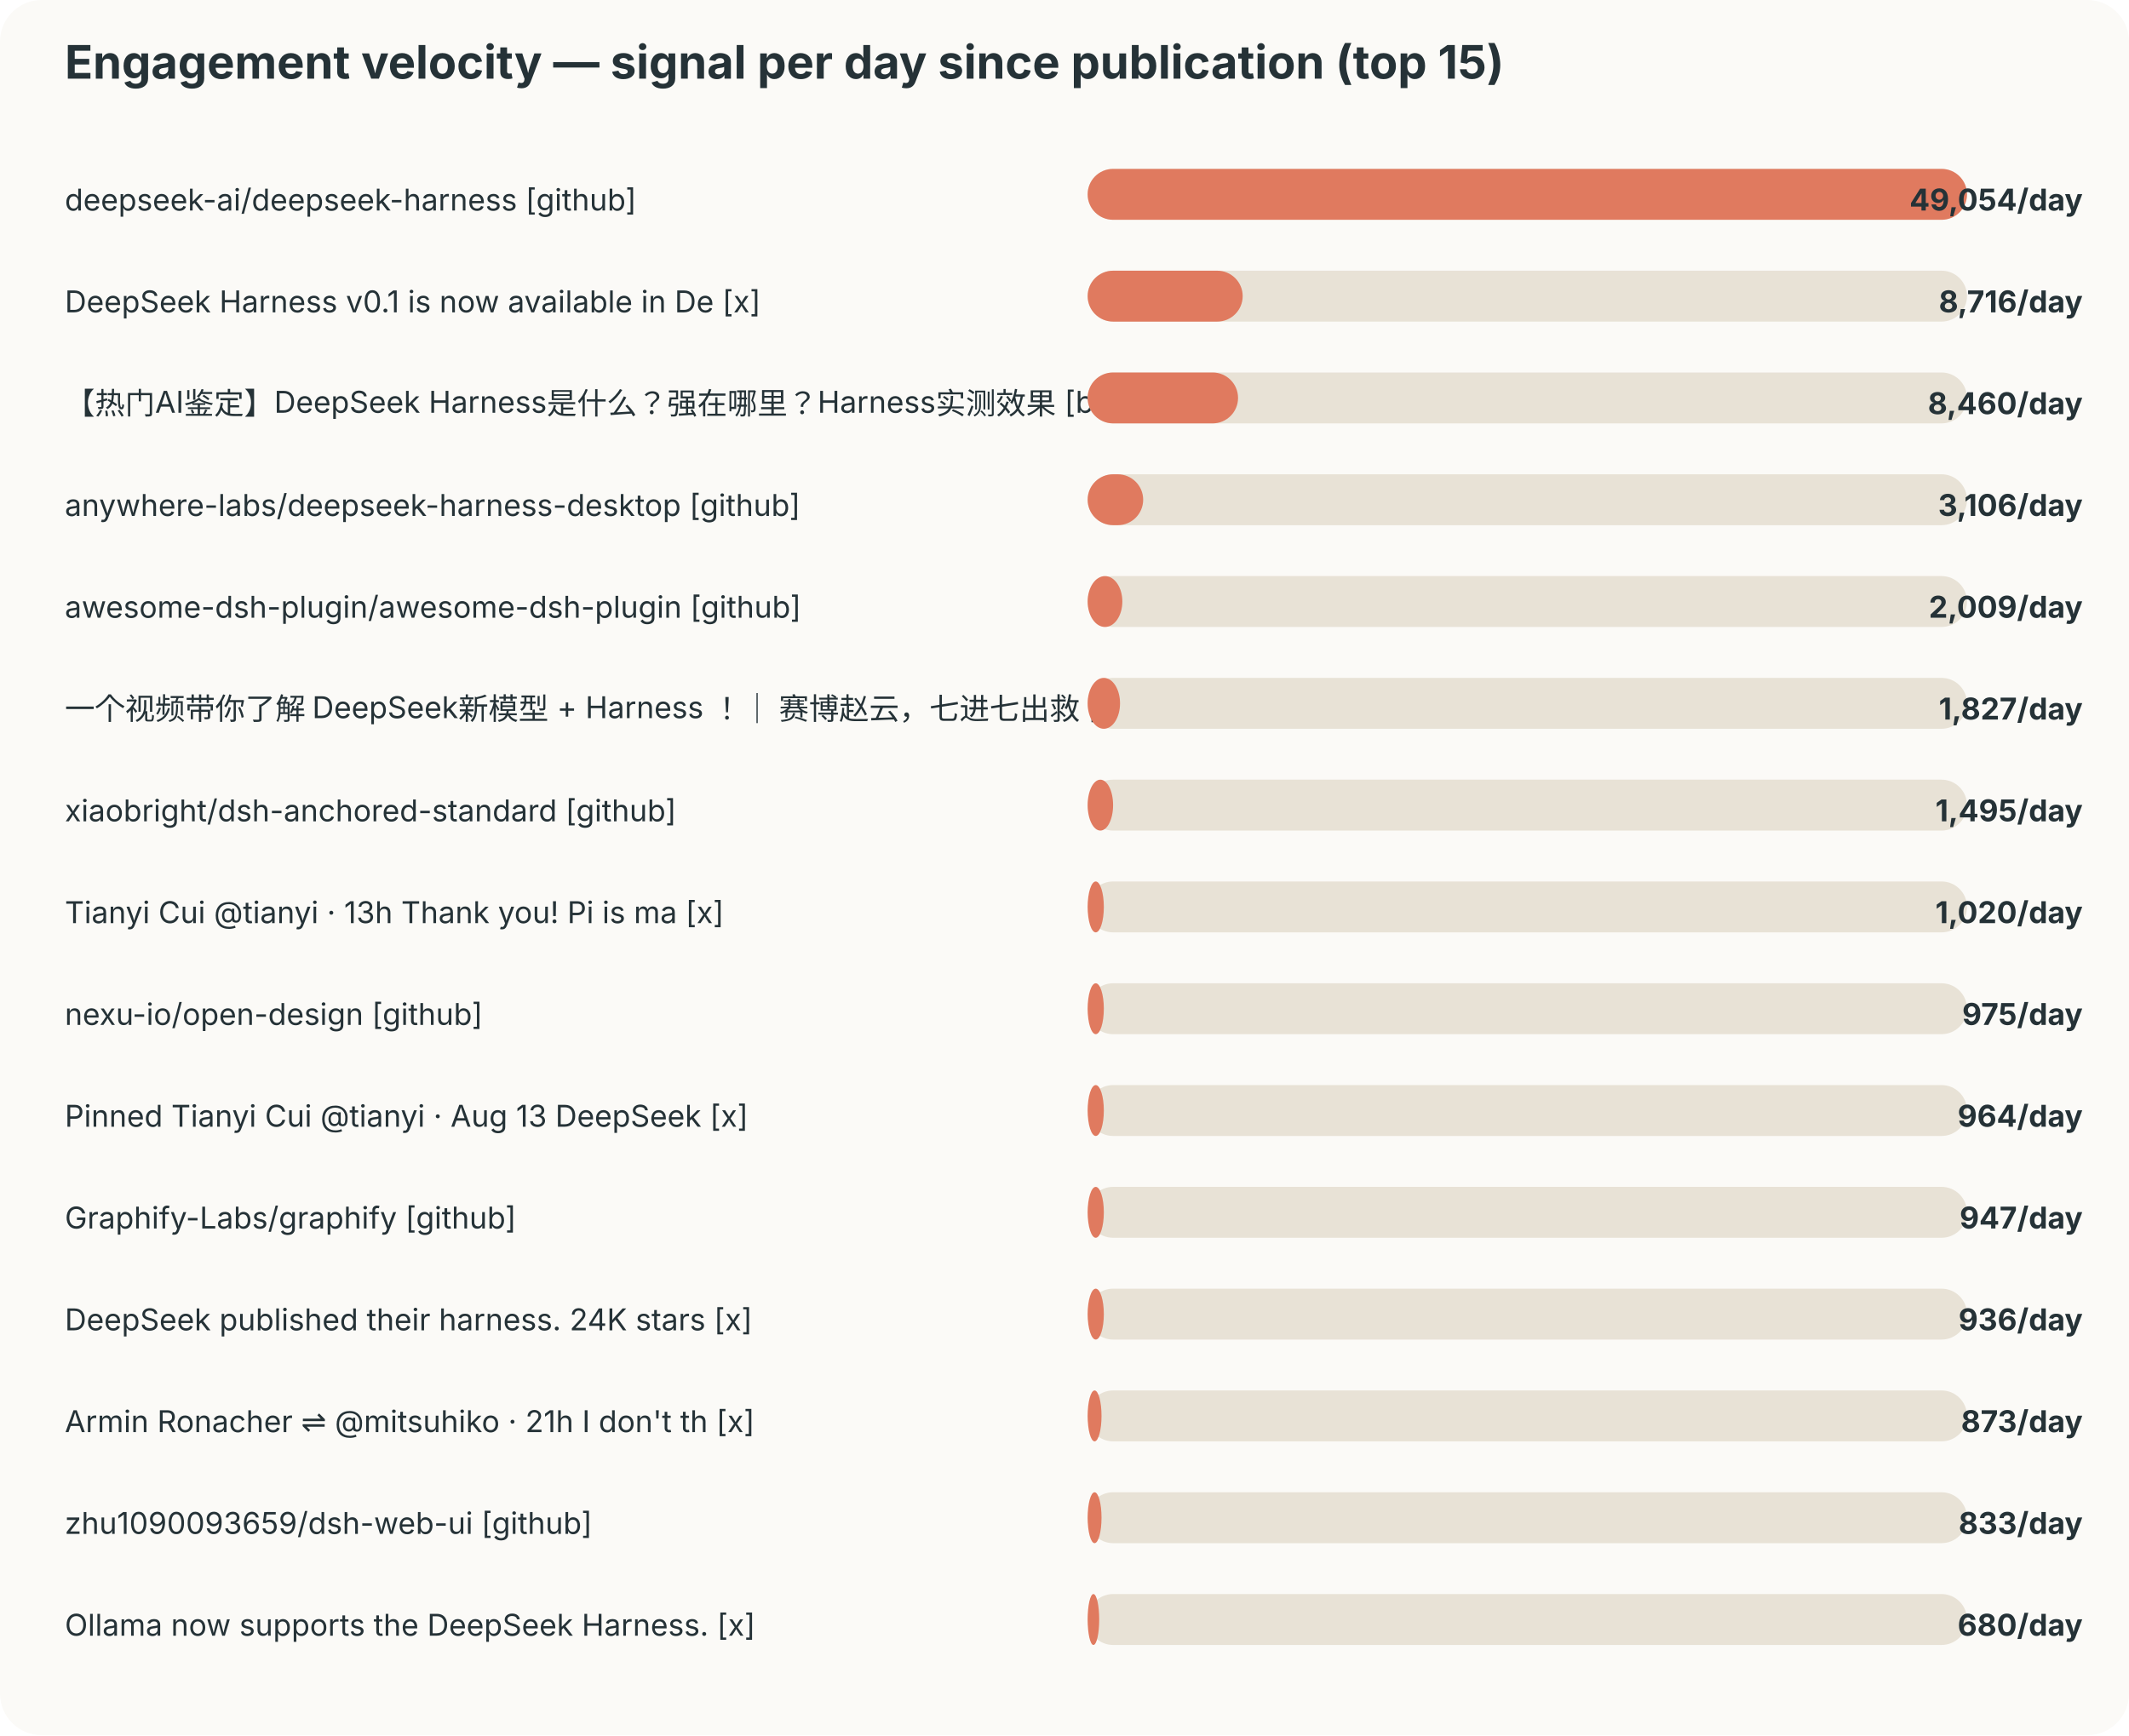
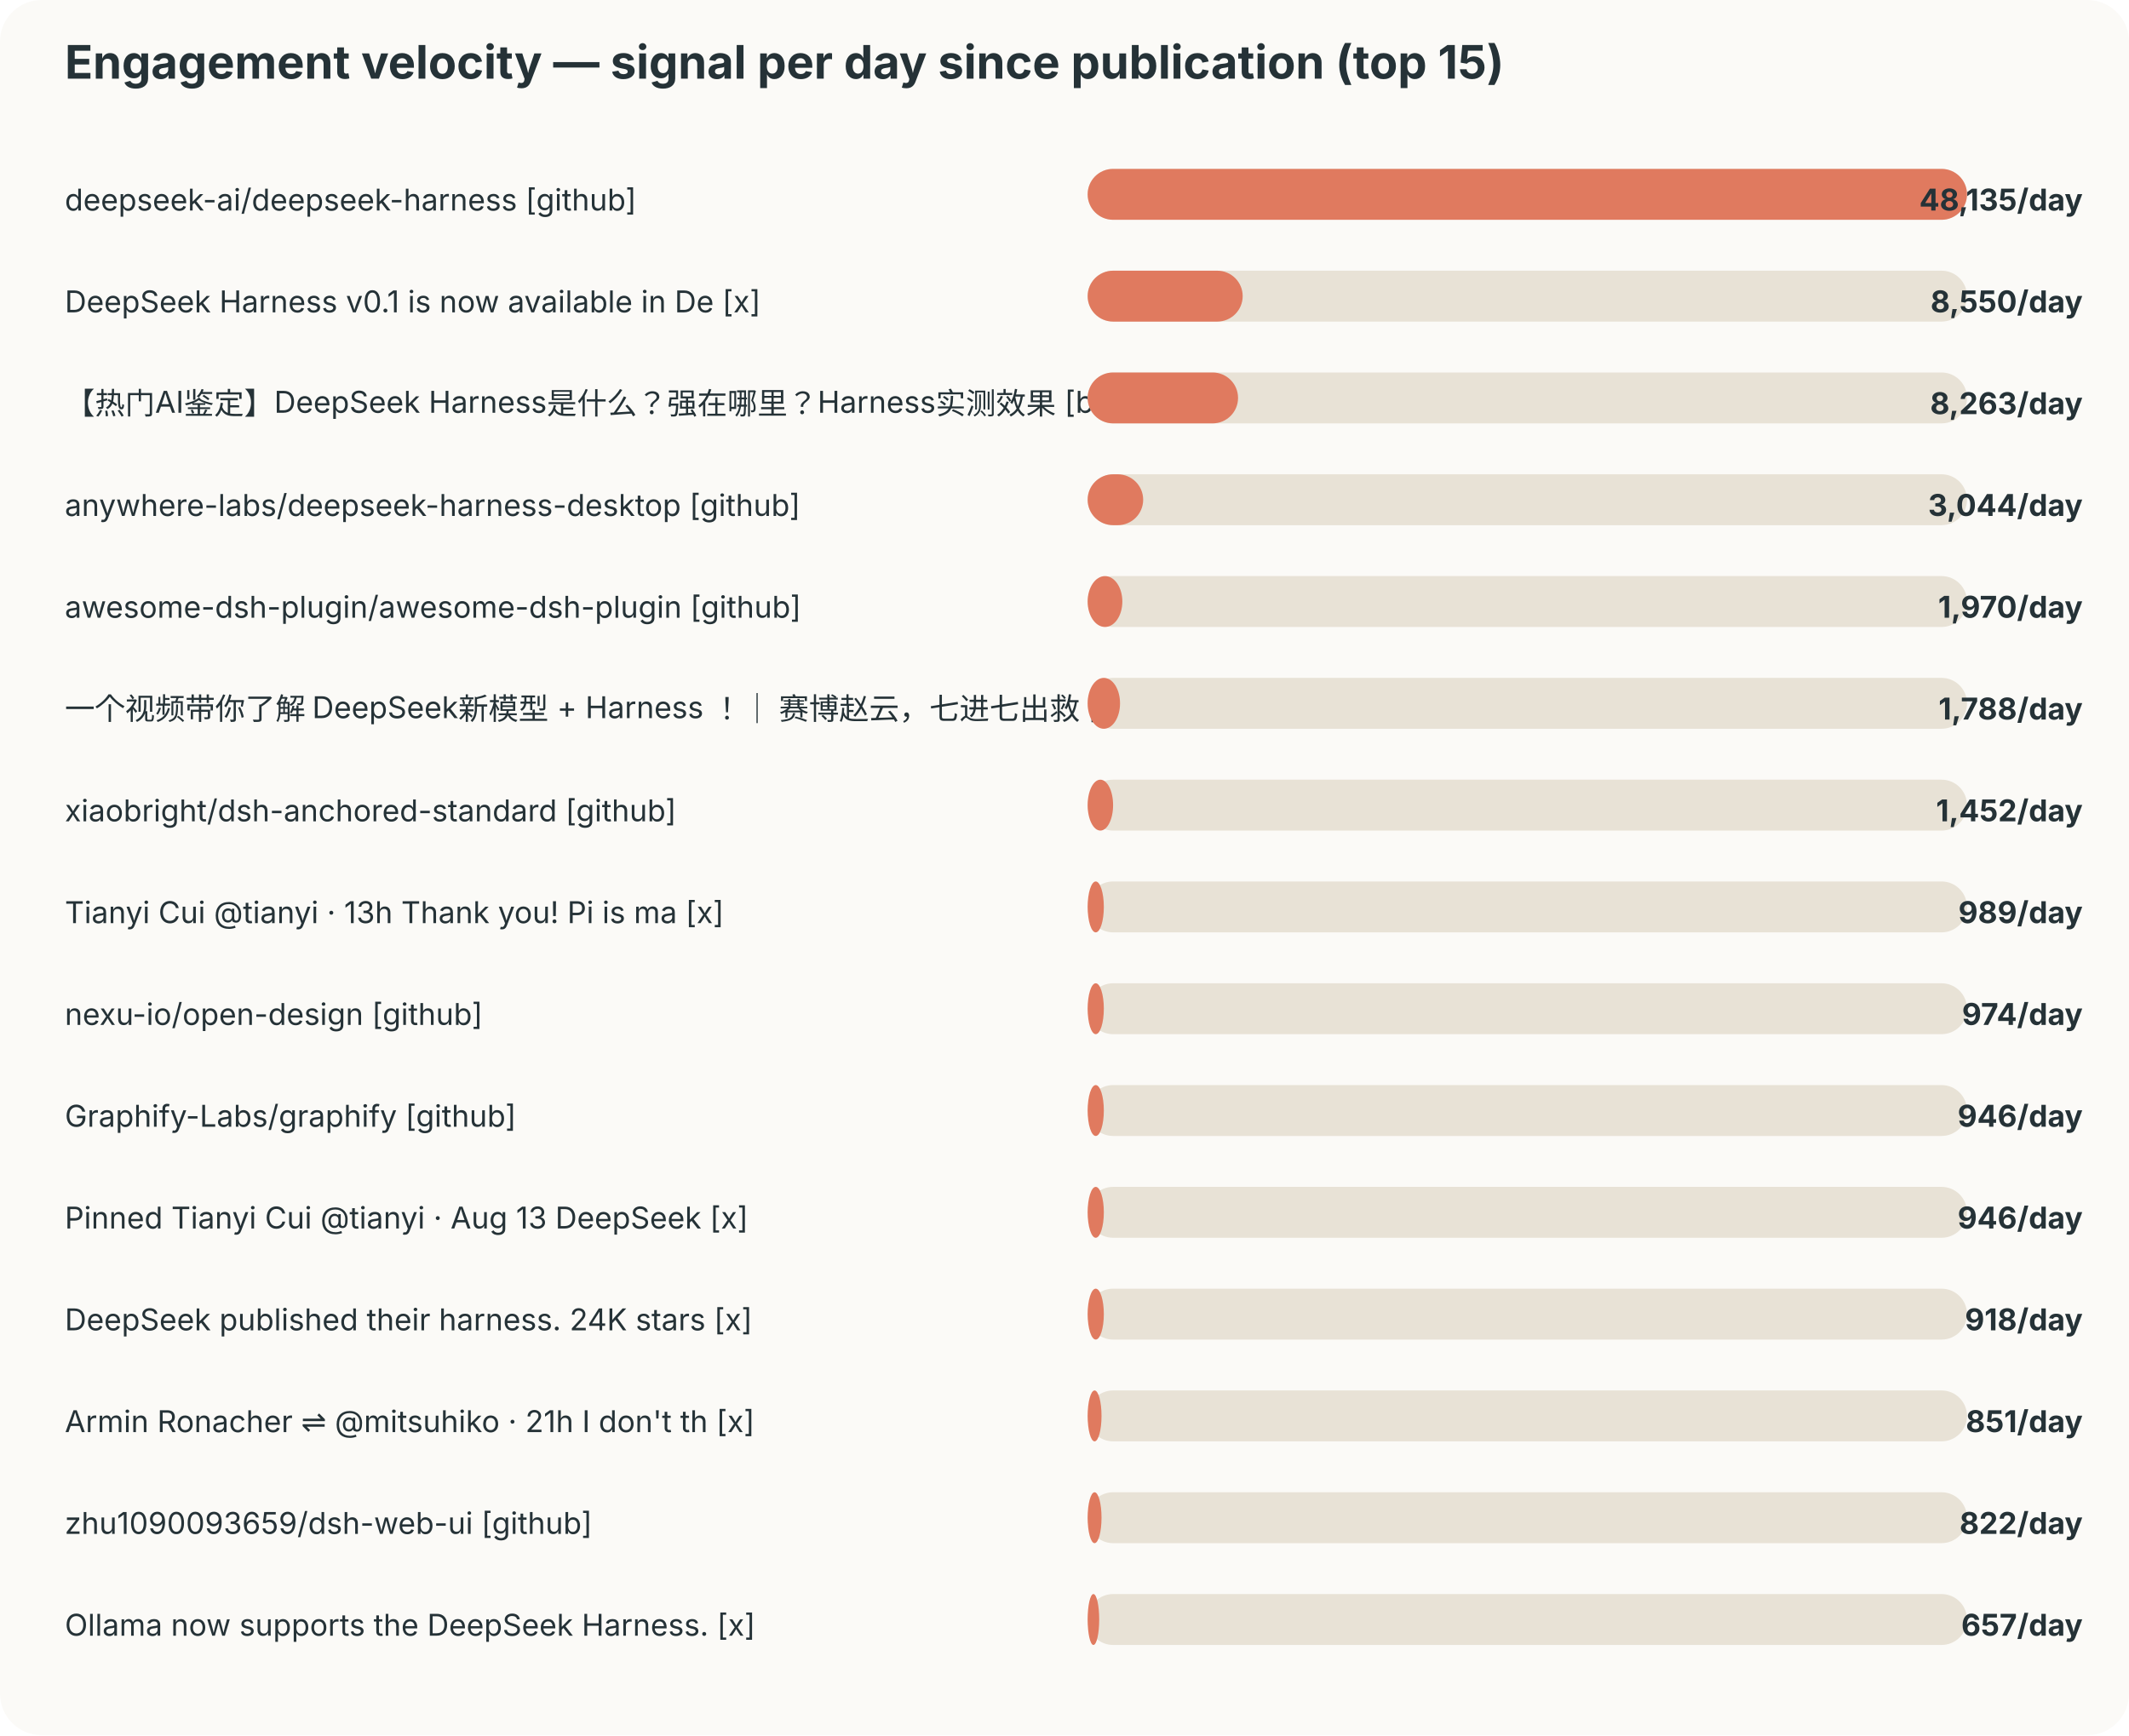
<svg xmlns="http://www.w3.org/2000/svg" width="920" height="750" viewBox="0 0 920 750">
  <style>text{font-family:-apple-system,BlinkMacSystemFont,"Segoe UI",sans-serif;fill:#253237} .muted{fill:#6b7a80;font-size:12px}</style>
  <rect width="100%" height="100%" rx="18" fill="#fbfaf7" />
  <text x="28" y="34" font-size="20" font-weight="700">Engagement velocity — signal per day since publication (top 15)</text>
  <text x="28" y="91" font-size="13">deepseek-ai/deepseek-harness [github]</text>
  <rect x="470" y="73" width="380" height="22" rx="11" fill="#e8e2d6" />
  <rect x="470" y="73" width="380" height="22" rx="11" fill="#e07a5f" />
-   <text x="900" y="91" text-anchor="end" font-size="13" font-weight="700">49,054/day</text>
+   <text x="900" y="91" text-anchor="end" font-size="13" font-weight="700">48,135/day</text>
  <text x="28" y="135" font-size="13">DeepSeek Harness v0.1 is now available in De [x]</text>
  <rect x="470" y="117" width="380" height="22" rx="11" fill="#e8e2d6" />
  <rect x="470" y="117" width="67" height="22" rx="11" fill="#e07a5f" />
-   <text x="900" y="135" text-anchor="end" font-size="13" font-weight="700">8,716/day</text>
+   <text x="900" y="135" text-anchor="end" font-size="13" font-weight="700">8,550/day</text>
  <text x="28" y="179" font-size="13">【热门AI鉴定】DeepSeek Harness是什么？强在哪里？Harness实测效果 [bilibili]</text>
  <rect x="470" y="161" width="380" height="22" rx="11" fill="#e8e2d6" />
  <rect x="470" y="161" width="65" height="22" rx="11" fill="#e07a5f" />
-   <text x="900" y="179" text-anchor="end" font-size="13" font-weight="700">8,460/day</text>
+   <text x="900" y="179" text-anchor="end" font-size="13" font-weight="700">8,263/day</text>
  <text x="28" y="223" font-size="13">anywhere-labs/deepseek-harness-desktop [github]</text>
  <rect x="470" y="205" width="380" height="22" rx="11" fill="#e8e2d6" />
  <rect x="470" y="205" width="24" height="22" rx="11" fill="#e07a5f" />
-   <text x="900" y="223" text-anchor="end" font-size="13" font-weight="700">3,106/day</text>
+   <text x="900" y="223" text-anchor="end" font-size="13" font-weight="700">3,044/day</text>
  <text x="28" y="267" font-size="13">awesome-dsh-plugin/awesome-dsh-plugin [github]</text>
  <rect x="470" y="249" width="380" height="22" rx="11" fill="#e8e2d6" />
  <rect x="470" y="249" width="15" height="22" rx="11" fill="#e07a5f" />
-   <text x="900" y="267" text-anchor="end" font-size="13" font-weight="700">2,009/day</text>
+   <text x="900" y="267" text-anchor="end" font-size="13" font-weight="700">1,970/day</text>
  <text x="28" y="311" font-size="13">一个视频带你了解 DeepSeek新模型 + Harness ！｜ 赛博赵云，七进七出救 [bilibili]</text>
  <rect x="470" y="293" width="380" height="22" rx="11" fill="#e8e2d6" />
  <rect x="470" y="293" width="14" height="22" rx="11" fill="#e07a5f" />
-   <text x="900" y="311" text-anchor="end" font-size="13" font-weight="700">1,827/day</text>
+   <text x="900" y="311" text-anchor="end" font-size="13" font-weight="700">1,788/day</text>
  <text x="28" y="355" font-size="13">xiaobright/dsh-anchored-standard [github]</text>
  <rect x="470" y="337" width="380" height="22" rx="11" fill="#e8e2d6" />
  <rect x="470" y="337" width="11" height="22" rx="11" fill="#e07a5f" />
-   <text x="900" y="355" text-anchor="end" font-size="13" font-weight="700">1,495/day</text>
+   <text x="900" y="355" text-anchor="end" font-size="13" font-weight="700">1,452/day</text>
  <text x="28" y="399" font-size="13">Tianyi Cui @tianyi · 13h Thank you! Pi is ma [x]</text>
  <rect x="470" y="381" width="380" height="22" rx="11" fill="#e8e2d6" />
  <rect x="470" y="381" width="7" height="22" rx="11" fill="#e07a5f" />
-   <text x="900" y="399" text-anchor="end" font-size="13" font-weight="700">1,020/day</text>
+   <text x="900" y="399" text-anchor="end" font-size="13" font-weight="700">989/day</text>
  <text x="28" y="443" font-size="13">nexu-io/open-design [github]</text>
  <rect x="470" y="425" width="380" height="22" rx="11" fill="#e8e2d6" />
  <rect x="470" y="425" width="7" height="22" rx="11" fill="#e07a5f" />
-   <text x="900" y="443" text-anchor="end" font-size="13" font-weight="700">975/day</text>
-   <text x="28" y="487" font-size="13">Pinned Tianyi Cui @tianyi · Aug 13 DeepSeek  [x]</text>
+   <text x="900" y="443" text-anchor="end" font-size="13" font-weight="700">974/day</text>
+   <text x="28" y="487" font-size="13">Graphify-Labs/graphify [github]</text>
  <rect x="470" y="469" width="380" height="22" rx="11" fill="#e8e2d6" />
  <rect x="470" y="469" width="7" height="22" rx="11" fill="#e07a5f" />
-   <text x="900" y="487" text-anchor="end" font-size="13" font-weight="700">964/day</text>
-   <text x="28" y="531" font-size="13">Graphify-Labs/graphify [github]</text>
+   <text x="900" y="487" text-anchor="end" font-size="13" font-weight="700">946/day</text>
+   <text x="28" y="531" font-size="13">Pinned Tianyi Cui @tianyi · Aug 13 DeepSeek  [x]</text>
  <rect x="470" y="513" width="380" height="22" rx="11" fill="#e8e2d6" />
  <rect x="470" y="513" width="7" height="22" rx="11" fill="#e07a5f" />
-   <text x="900" y="531" text-anchor="end" font-size="13" font-weight="700">947/day</text>
+   <text x="900" y="531" text-anchor="end" font-size="13" font-weight="700">946/day</text>
  <text x="28" y="575" font-size="13">DeepSeek published their harness. 24K stars  [x]</text>
  <rect x="470" y="557" width="380" height="22" rx="11" fill="#e8e2d6" />
  <rect x="470" y="557" width="7" height="22" rx="11" fill="#e07a5f" />
-   <text x="900" y="575" text-anchor="end" font-size="13" font-weight="700">936/day</text>
+   <text x="900" y="575" text-anchor="end" font-size="13" font-weight="700">918/day</text>
  <text x="28" y="619" font-size="13">Armin Ronacher ⇌ @mitsuhiko · 21h I don't th [x]</text>
  <rect x="470" y="601" width="380" height="22" rx="11" fill="#e8e2d6" />
  <rect x="470" y="601" width="6" height="22" rx="11" fill="#e07a5f" />
-   <text x="900" y="619" text-anchor="end" font-size="13" font-weight="700">873/day</text>
+   <text x="900" y="619" text-anchor="end" font-size="13" font-weight="700">851/day</text>
  <text x="28" y="663" font-size="13">zhu1090093659/dsh-web-ui [github]</text>
  <rect x="470" y="645" width="380" height="22" rx="11" fill="#e8e2d6" />
  <rect x="470" y="645" width="6" height="22" rx="11" fill="#e07a5f" />
-   <text x="900" y="663" text-anchor="end" font-size="13" font-weight="700">833/day</text>
+   <text x="900" y="663" text-anchor="end" font-size="13" font-weight="700">822/day</text>
  <text x="28" y="707" font-size="13">Ollama now supports the DeepSeek Harness. [x]</text>
  <rect x="470" y="689" width="380" height="22" rx="11" fill="#e8e2d6" />
  <rect x="470" y="689" width="5" height="22" rx="11" fill="#e07a5f" />
-   <text x="900" y="707" text-anchor="end" font-size="13" font-weight="700">680/day</text>
+   <text x="900" y="707" text-anchor="end" font-size="13" font-weight="700">657/day</text>
</svg>
